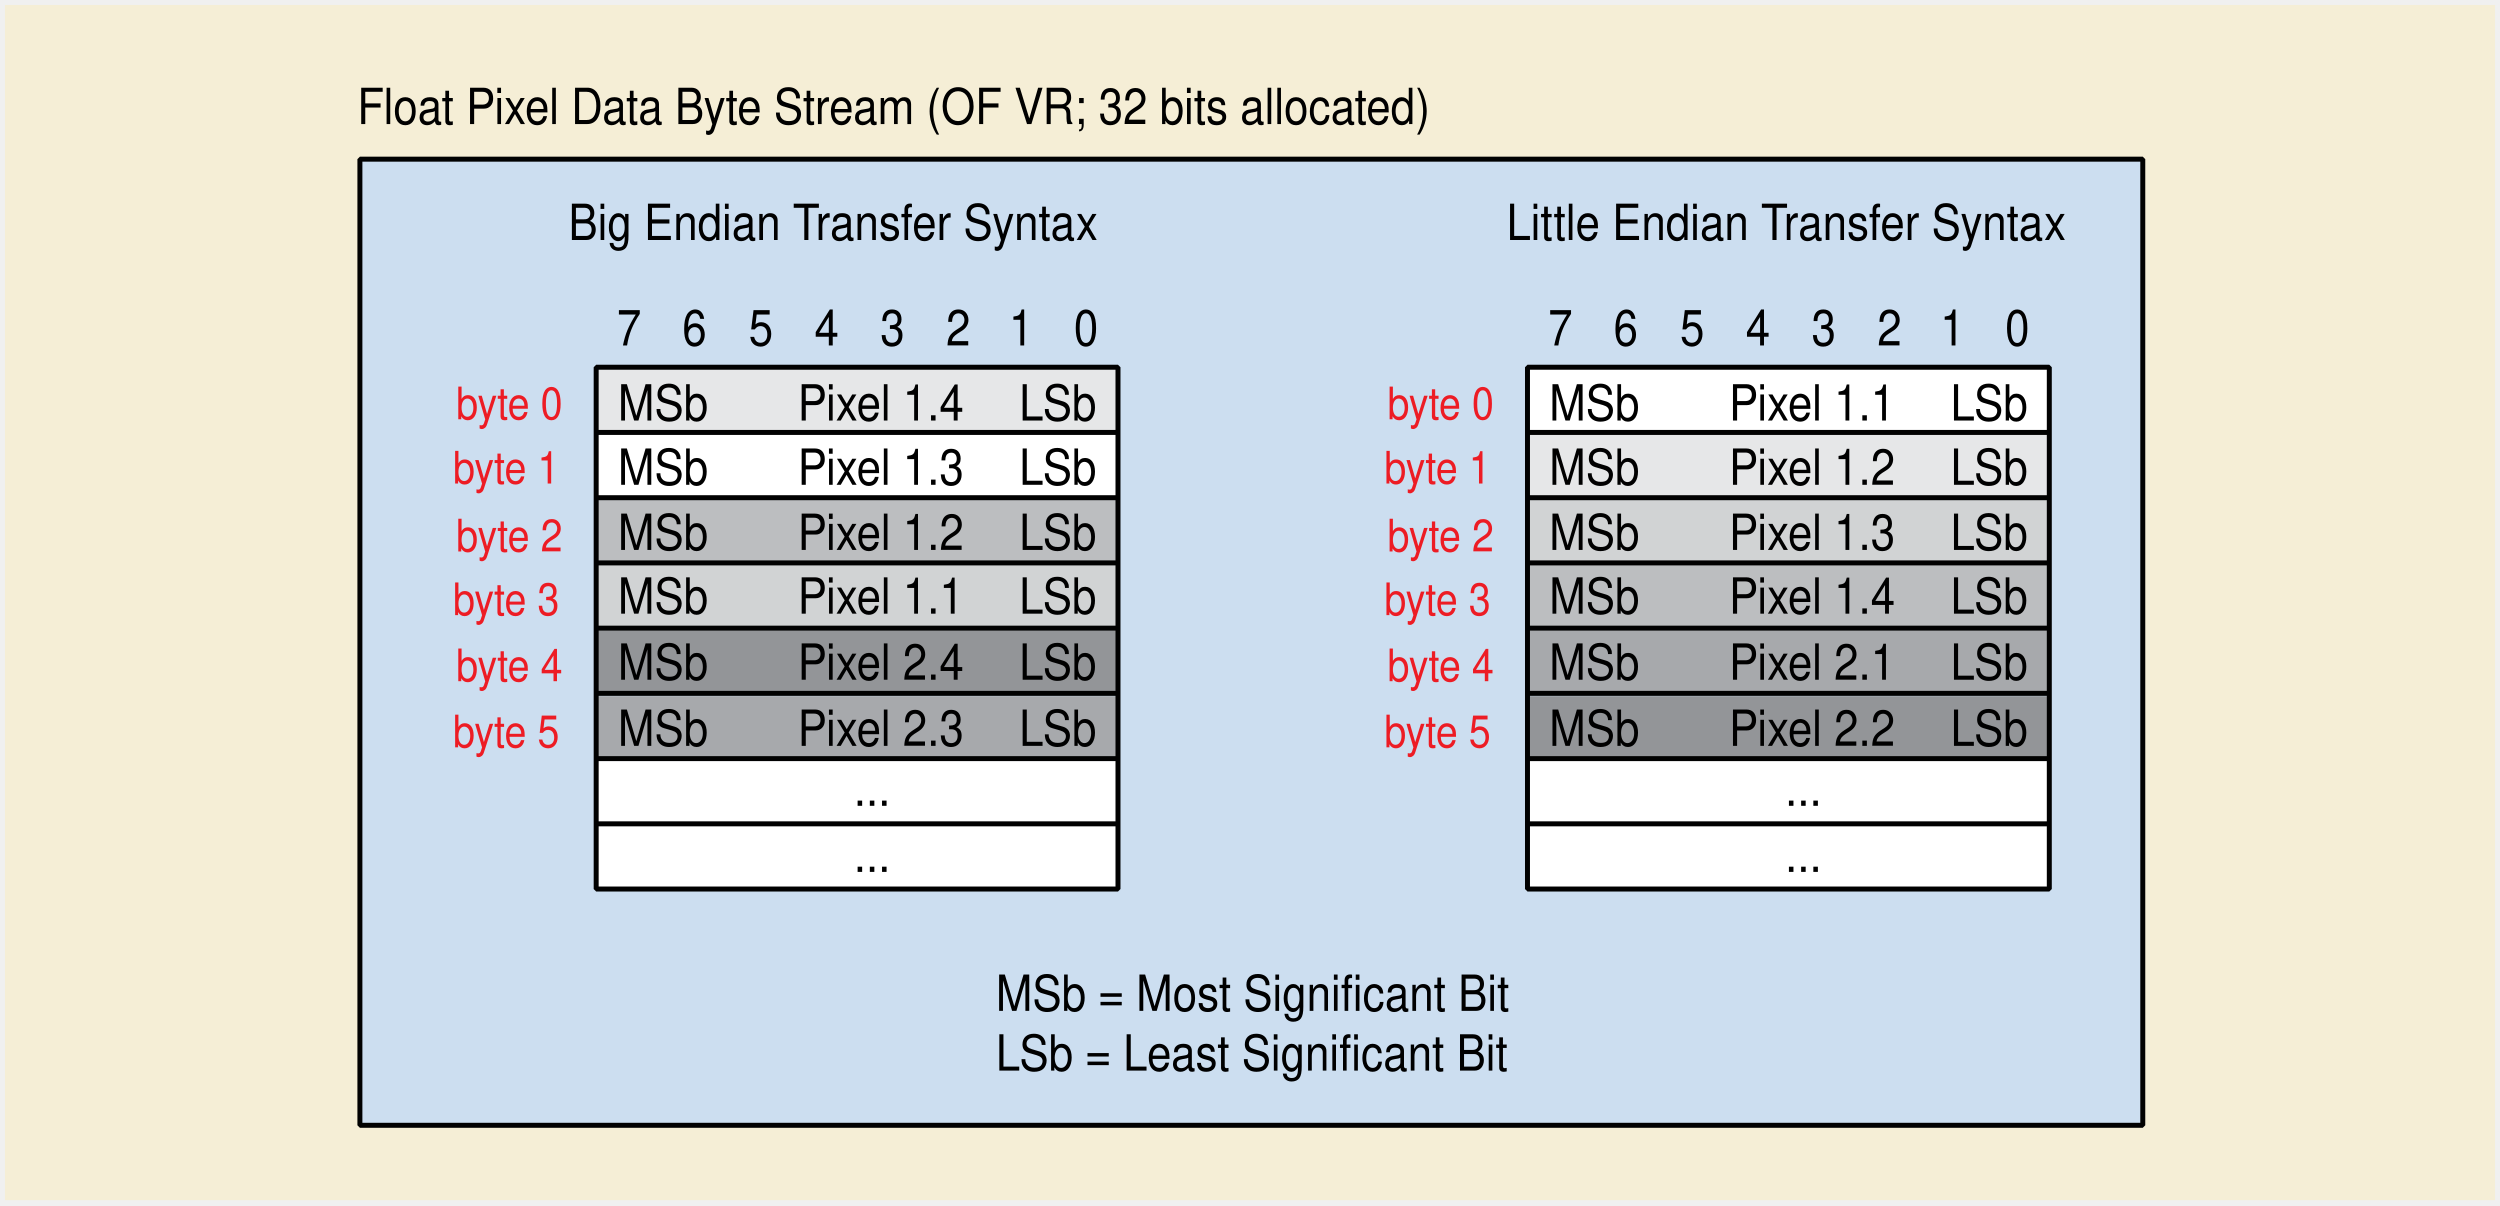
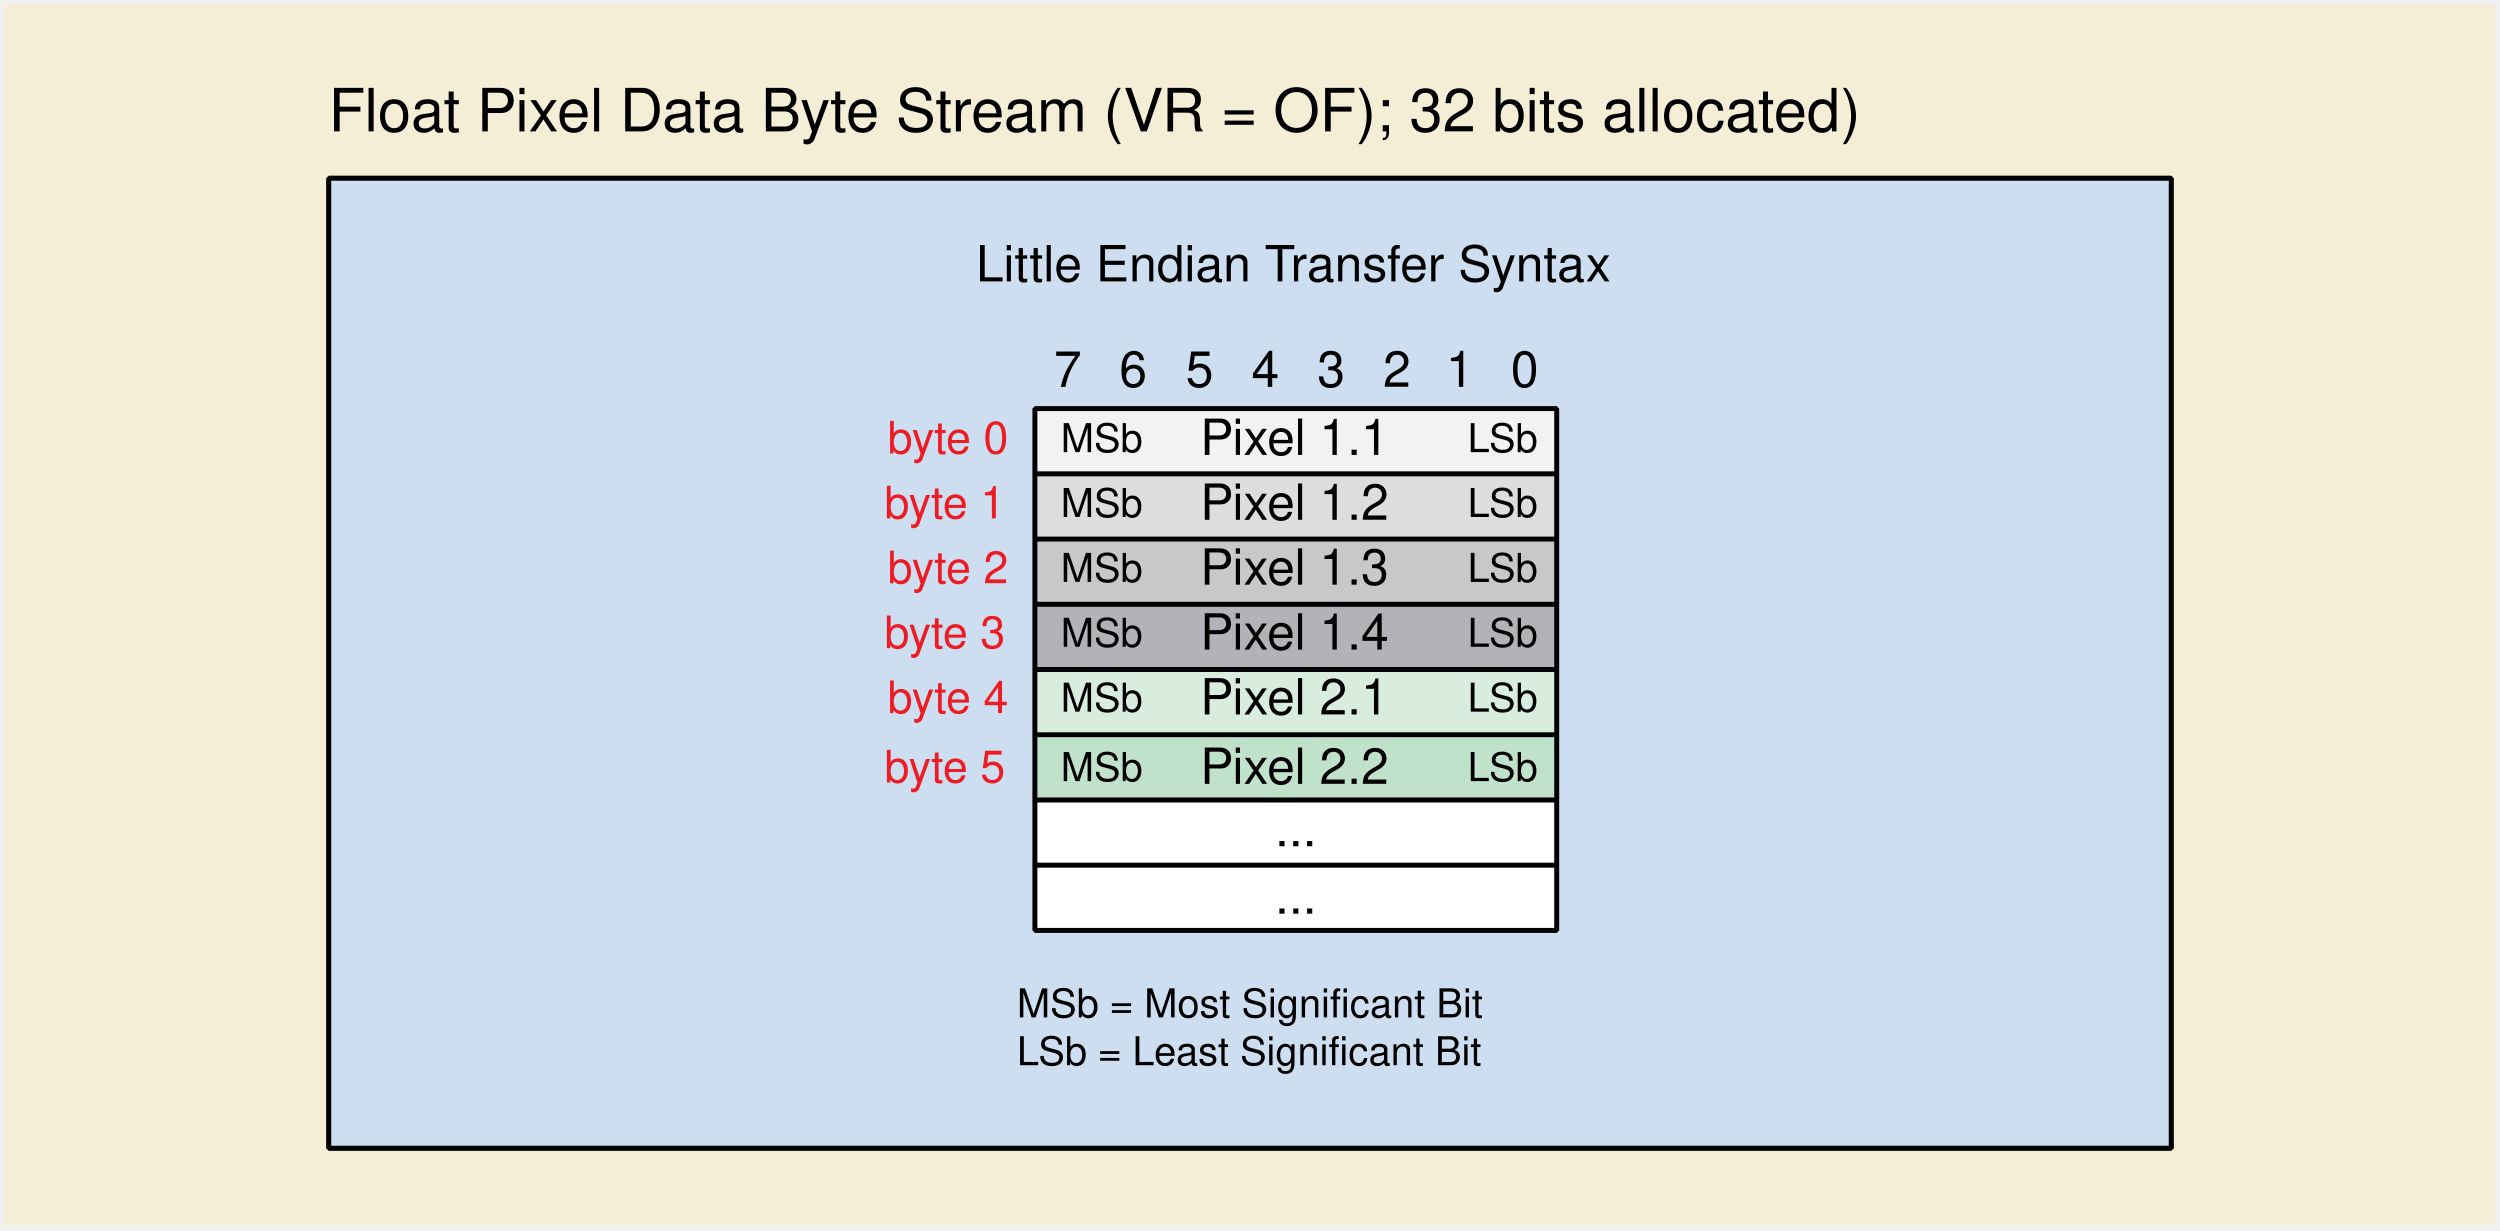
- <svg xmlns="http://www.w3.org/2000/svg" version="1.1" id="Layer_1" x="0px" y="0px" width="502px" height="242px" viewBox="0 0 502 242" enable-background="new 0 0 502 242" xml:space="preserve">
+ <svg xmlns="http://www.w3.org/2000/svg" version="1.1" id="Layer_1" x="0px" y="0px" width="502px" height="247px" viewBox="0 0 502 247" enable-background="new 0 0 502 247" xml:space="preserve">
  <defs>
    <style type="text/css">
	text {
	  font-family: Helvetica, Verdana, ArialUnicodeMS, san-serif
	}
	</style>
  </defs>
  <g>
   </g>
  <g>
-     <rect x="1" y="1" fill="#F5EED6" width="500" height="240" />
+     <rect x="1" y="1" fill="#F5EED6" width="500" height="245" />
    <g>
-       <rect x="72.268" y="31.957" fill="#CCDEF0" stroke="#010101" stroke-miterlimit="1" width="358" height="194" />
      <g>
-         <rect x="306.719" y="152.324" fill="#FFFFFF" width="104.781" height="13.03" />
-         <rect x="306.527" y="139.799" fill="#939598" width="104.973" height="13.03" />
-         <rect x="306.527" y="165.858" fill="#FFFFFF" width="104.973" height="13.031" />
-         <rect x="306.719" y="86.769" fill="#E6E7E8" width="104.975" height="13.03" />
-         <rect x="306.719" y="73.739" fill="#FFFFFF" width="104.781" height="13.03" />
-         <rect x="306.719" y="112.829" fill="#BCBEC0" width="104.975" height="13.029" />
-         <rect x="306.719" y="99.799" fill="#D1D3D4" width="104.781" height="13.03" />
-         <rect x="306.719" y="125.858" fill="#A7A9AC" width="104.781" height="13.031" />
+         <text transform="matrix(1 0 0 1 66 26.3887)" font-size="12">Float Pixel Data Byte Stream (VR = OF); 32 bits allocated)</text>
+       </g>
+       <rect x="66" y="35.787" fill="#CCDEF0" stroke="#010101" stroke-width="1.019" stroke-miterlimit="1" width="370" height="194.792" />
+       <g>
        <g>
-           <text transform="matrix(0.8815 0 0 1 347.1826 84.4385)" font-size="10">Pixel 1.1</text>
+           <text transform="matrix(1 0 0 1 204.1934 204.29)">
+             <tspan x="0" y="0" font-size="8">MSb = Most Significant Bit</tspan>
+             <tspan x="0" y="9.601" font-size="8">LSb = Least Significant Bit</tspan>
+           </text>
        </g>
        <g>
-           <text transform="matrix(0.8815 0 0 1 311.0762 84.4385)" font-size="10">MSb</text>
+           <rect x="207.805" y="160.633" fill="#FFFFFF" width="104.781" height="13.029" />
+           <rect x="207.709" y="148.107" fill="#C0E2CA" width="104.973" height="13.029" />
+           <rect x="207.709" y="174.166" fill="#FFFFFF" width="104.973" height="13.031" />
+           <rect x="207.707" y="95.078" fill="#DCDDDE" width="104.975" height="13.03" />
+           <rect x="207.805" y="82.047" fill="#F1F2F2" width="104.781" height="13.03" />
+           <rect x="207.707" y="121.138" fill="#B1B3B6" width="104.975" height="13.028" />
+           <rect x="207.805" y="108.108" fill="#C7C8CA" width="104.781" height="13.03" />
+           <rect x="207.805" y="134.166" fill="#D8EDDD" width="104.781" height="13.031" />
+           <g>
+             <text transform="matrix(1 0 0 1 241.0171 91.3467)" font-size="10">Pixel 1.1</text>
+           </g>
+           <g>
+             <text transform="matrix(1 0 0 1 213 90.7896)" font-size="8">MSb</text>
+           </g>
+           <g>
+             <text transform="matrix(1 0 0 1 294.6914 90.7896)" font-size="8">LSb</text>
+           </g>
+           <g>
+             <text transform="matrix(1 0 0 1 241.0171 104.377)" font-size="10">Pixel 1.2</text>
+           </g>
+           <g>
+             <text transform="matrix(1 0 0 1 213 103.8198)" font-size="8">MSb</text>
+           </g>
+           <g>
+             <text transform="matrix(1 0 0 1 294.6914 103.8198)" font-size="8">LSb</text>
+           </g>
+           <g>
+             <text transform="matrix(1 0 0 1 241.0171 117.4067)" font-size="10">Pixel 1.3</text>
+           </g>
+           <g>
+             <text transform="matrix(1 0 0 1 213 116.8501)" font-size="8">MSb</text>
+           </g>
+           <g>
+             <text transform="matrix(1 0 0 1 294.6914 116.8501)" font-size="8">LSb</text>
+           </g>
+           <g>
+             <text transform="matrix(1 0 0 1 241.0171 130.4365)" font-size="10">Pixel 1.4</text>
+           </g>
+           <g>
+             <text transform="matrix(1 0 0 1 213 129.8789)" font-size="8">MSb</text>
+           </g>
+           <g>
+             <text transform="matrix(1 0 0 1 294.6914 129.8789)" font-size="8">LSb</text>
+           </g>
+           <g>
+             <text transform="matrix(1 0 0 1 241.0171 143.4668)" font-size="10">Pixel 2.1</text>
+           </g>
+           <g>
+             <text transform="matrix(1 0 0 1 213 142.9092)" font-size="8">MSb</text>
+           </g>
+           <g>
+             <text transform="matrix(1 0 0 1 294.6914 142.9092)" font-size="8">LSb</text>
+           </g>
+           <g>
+             <text transform="matrix(1 0 0 1 241.0171 157.4072)" font-size="10">Pixel 2.2</text>
+           </g>
+           <g>
+             <text transform="matrix(1 0 0 1 213 156.8496)" font-size="8">MSb</text>
+           </g>
+           <g>
+             <text transform="matrix(1 0 0 1 294.6914 156.8496)" font-size="8">LSb</text>
+           </g>
+           <g>
+             <text transform="matrix(1 0 0 1 256.0273 169.9326)" font-size="10">...</text>
+           </g>
+           <g>
+             <text transform="matrix(1 0 0 1 256.0273 183.4668)" font-size="10">...</text>
+           </g>
+           <g>
+             <text transform="matrix(1 0 0 1 178.2393 91.0679)" fill="#ED1C24" font-size="9">byte 0</text>
+           </g>
+           <g>
+             <text transform="matrix(1 0 0 1 178.2393 117.1284)" fill="#ED1C24" font-size="9">byte 2</text>
+           </g>
+           <g>
+             <text transform="matrix(1 0 0 1 177.606 104.0986)" fill="#ED1C24" font-size="9">byte 1</text>
+           </g>
+           <g>
+             <text transform="matrix(1 0 0 1 178.2393 143.1885)" fill="#ED1C24" font-size="9">byte 4</text>
+           </g>
+           <g>
+             <text transform="matrix(1 0 0 1 177.606 130.1582)" fill="#ED1C24" font-size="9">byte 3</text>
+           </g>
+           <g>
+             <text transform="matrix(1 0 0 1 177.606 157.1289)" fill="#ED1C24" font-size="9">byte 5</text>
+           </g>
+           <rect x="207.805" y="82.047" fill="none" stroke="#010101" stroke-miterlimit="1" width="104.781" height="104.781" />
+           <line fill="none" stroke="#010101" stroke-miterlimit="1" x1="207.805" y1="173.73" x2="312.586" y2="173.73" />
+           <line fill="none" stroke="#010101" stroke-miterlimit="1" x1="207.805" y1="160.633" x2="312.586" y2="160.633" />
+           <line fill="none" stroke="#010101" stroke-miterlimit="1" x1="207.805" y1="147.535" x2="312.586" y2="147.535" />
+           <line fill="none" stroke="#010101" stroke-miterlimit="1" x1="207.805" y1="134.438" x2="312.586" y2="134.438" />
+           <line fill="none" stroke="#010101" stroke-miterlimit="1" x1="207.805" y1="121.34" x2="312.586" y2="121.34" />
+           <line fill="none" stroke="#010101" stroke-miterlimit="1" x1="207.805" y1="108.243" x2="312.586" y2="108.243" />
+           <line fill="none" stroke="#010101" stroke-miterlimit="1" x1="207.805" y1="95.145" x2="312.586" y2="95.145" />
+           <g>
+             <text transform="matrix(1 0 0 1 195.9956 56.4985)" font-size="10">Little Endian Transfer Syntax</text>
+           </g>
+           <g>
+             <text transform="matrix(1 0 0 1 290.3535 77.6772)" font-size="10">1</text>
+           </g>
+           <g>
+             <text transform="matrix(1 0 0 1 303.3828 77.6772)" font-size="10">0</text>
+           </g>
+           <g>
+             <text transform="matrix(1 0 0 1 277.7129 77.6772)" font-size="10">2</text>
+           </g>
+           <g>
+             <text transform="matrix(1 0 0 1 264.5098 77.6772)" font-size="10">3</text>
+           </g>
+           <g>
+             <text transform="matrix(1 0 0 1 251.3027 77.6772)" font-size="10">4</text>
+           </g>
+           <g>
+             <text transform="matrix(1 0 0 1 238.1016 77.6772)" font-size="10">5</text>
+           </g>
+           <g>
+             <text transform="matrix(1 0 0 1 211.6328 77.6772)" font-size="10">7</text>
+           </g>
+           <g>
+             <text transform="matrix(1 0 0 1 224.7539 77.6772)" font-size="10">6</text>
+           </g>
        </g>
-         <g>
-           <text transform="matrix(0.8815 0 0 1 391.6562 84.4385)" font-size="10">LSb</text>
-         </g>
-         <g>
-           <text transform="matrix(0.8815 0 0 1 347.1826 97.3496)" font-size="10">Pixel 1.2</text>
-         </g>
-         <g>
-           <text transform="matrix(0.8815 0 0 1 311.0762 97.3496)" font-size="10">MSb</text>
-         </g>
-         <g>
-           <text transform="matrix(0.8815 0 0 1 391.6562 97.3496)" font-size="10">LSb</text>
-         </g>
-         <g>
-           <text transform="matrix(0.8815 0 0 1 347.1826 110.4312)" font-size="10">Pixel 1.3</text>
-         </g>
-         <g>
-           <text transform="matrix(0.8815 0 0 1 311.0762 110.4312)" font-size="10">MSb</text>
-         </g>
-         <g>
-           <text transform="matrix(0.8815 0 0 1 391.6562 110.4312)" font-size="10">LSb</text>
-         </g>
-         <g>
-           <text transform="matrix(0.8815 0 0 1 347.1826 123.2197)" font-size="10">Pixel 1.4</text>
-         </g>
-         <g>
-           <text transform="matrix(0.8815 0 0 1 311.0762 123.2197)" font-size="10">MSb</text>
-         </g>
-         <g>
-           <text transform="matrix(0.8815 0 0 1 391.6562 123.2197)" font-size="10">LSb</text>
-         </g>
-         <g>
-           <text transform="matrix(0.8815 0 0 1 347.1826 136.4912)" font-size="10">Pixel 2.1</text>
-         </g>
-         <g>
-           <text transform="matrix(0.8815 0 0 1 311.0762 136.4912)" font-size="10">MSb</text>
-         </g>
-         <g>
-           <text transform="matrix(0.8815 0 0 1 391.6562 136.4912)" font-size="10">LSb</text>
-         </g>
-         <g>
-           <text transform="matrix(0.8815 0 0 1 347.1826 149.7646)" font-size="10">Pixel 2.2</text>
-         </g>
-         <g>
-           <text transform="matrix(0.8815 0 0 1 311.0762 149.7646)" font-size="10">MSb</text>
-         </g>
-         <g>
-           <text transform="matrix(0.8815 0 0 1 391.6562 149.7646)" font-size="10">LSb</text>
-         </g>
-         <g>
-           <text transform="matrix(0.8815 0 0 1 358.4453 161.8066)" font-size="10">...</text>
-         </g>
-         <g>
-           <text transform="matrix(0.8815 0 0 1 358.4453 175.0771)" font-size="10">...</text>
-         </g>
-         <g>
-           <text transform="matrix(0.8815 0 0 1 278.6055 84.1865)" fill="#ED1C24" font-size="9">byte 0</text>
-         </g>
-         <g>
-           <text transform="matrix(0.8815 0 0 1 278.6055 110.729)" fill="#ED1C24" font-size="9">byte 2</text>
-         </g>
-         <g>
-           <text transform="matrix(0.8815 0 0 1 277.9727 97.0977)" fill="#ED1C24" font-size="9">byte 1</text>
-         </g>
-         <g>
-           <text transform="matrix(0.8815 0 0 1 278.6055 136.7891)" fill="#ED1C24" font-size="9">byte 4</text>
-         </g>
-         <g>
-           <text transform="matrix(0.8815 0 0 1 277.9727 123.5176)" fill="#ED1C24" font-size="9">byte 3</text>
-         </g>
-         <g>
-           <text transform="matrix(0.8815 0 0 1 277.9727 150.0625)" fill="#ED1C24" font-size="9">byte 5</text>
-         </g>
-         <rect x="306.719" y="73.739" fill="none" stroke="#010101" stroke-miterlimit="1" width="104.781" height="104.782" />
-         <line fill="none" stroke="#010101" stroke-miterlimit="1" x1="306.719" y1="165.423" x2="411.5" y2="165.423" />
-         <line fill="none" stroke="#010101" stroke-miterlimit="1" x1="306.719" y1="152.325" x2="411.5" y2="152.325" />
-         <line fill="none" stroke="#010101" stroke-miterlimit="1" x1="306.719" y1="139.228" x2="411.5" y2="139.228" />
-         <line fill="none" stroke="#010101" stroke-miterlimit="1" x1="306.719" y1="126.13" x2="411.5" y2="126.13" />
-         <line fill="none" stroke="#010101" stroke-miterlimit="1" x1="306.719" y1="113.032" x2="411.5" y2="113.032" />
-         <line fill="none" stroke="#010101" stroke-miterlimit="1" x1="306.719" y1="99.934" x2="411.5" y2="99.934" />
-         <line fill="none" stroke="#010101" stroke-miterlimit="1" x1="306.719" y1="86.836" x2="411.5" y2="86.836" />
-       </g>
-       <g>
-         <text transform="matrix(0.8815 0 0 1 199.9639 202.9824)">
-           <tspan x="0" y="0" font-size="10">MSb = Most Significant Bit</tspan>
-           <tspan x="0" y="12" font-size="10">LSb = Least Significant Bit</tspan>
-         </text>
-       </g>
-       <g>
-         <text transform="matrix(0.8815 0 0 1 71.7329 24.9082)" font-size="10">Float Pixel Data Byte Stream (OF VR; 32 bits allocated)</text>
-       </g>
-       <g>
-         <text transform="matrix(0.8815 0 0 1 302.5156 48.1929)" font-size="10">Little Endian Transfer Syntax</text>
-       </g>
-       <g>
-         <text transform="matrix(0.8815 0 0 1 389.5977 69.3716)" font-size="10">1</text>
-       </g>
-       <g>
-         <text transform="matrix(0.8815 0 0 1 402.627 69.3716)" font-size="10">0</text>
-       </g>
-       <g>
-         <text transform="matrix(0.8815 0 0 1 376.957 69.3716)" font-size="10">2</text>
-       </g>
-       <g>
-         <text transform="matrix(0.8815 0 0 1 363.7539 69.3716)" font-size="10">3</text>
-       </g>
-       <g>
-         <text transform="matrix(0.8815 0 0 1 350.5469 69.3716)" font-size="10">4</text>
-       </g>
-       <g>
-         <text transform="matrix(0.8815 0 0 1 337.3457 69.3716)" font-size="10">5</text>
-       </g>
-       <g>
-         <text transform="matrix(0.8815 0 0 1 310.877 69.3716)" font-size="10">7</text>
-       </g>
-       <g>
-         <text transform="matrix(0.8815 0 0 1 323.998 69.3716)" font-size="10">6</text>
-       </g>
-       <g>
-         <text transform="matrix(0.8815 0 0 1 114.1304 48.1929)" font-size="10">Big Endian Transfer Syntax</text>
-       </g>
-       <g>
-         <text transform="matrix(0.8815 0 0 1 202.5972 69.3716)" font-size="10">1</text>
-       </g>
-       <g>
-         <text transform="matrix(0.8815 0 0 1 215.6274 69.3716)" font-size="10">0</text>
-       </g>
-       <g>
-         <text transform="matrix(0.8815 0 0 1 189.9575 69.3716)" font-size="10">2</text>
-       </g>
-       <g>
-         <text transform="matrix(0.8815 0 0 1 176.7534 69.3716)" font-size="10">3</text>
-       </g>
-       <g>
-         <text transform="matrix(0.8815 0 0 1 163.5474 69.3716)" font-size="10">4</text>
-       </g>
-       <g>
-         <text transform="matrix(0.8815 0 0 1 150.3452 69.3716)" font-size="10">5</text>
-       </g>
-       <g>
-         <text transform="matrix(0.8815 0 0 1 123.8774 69.3716)" font-size="10">7</text>
-       </g>
-       <g>
-         <text transform="matrix(0.8815 0 0 1 136.9976 69.3716)" font-size="10">6</text>
-       </g>
-       <g>
-         <rect x="119.711" y="152.324" fill="#FFFFFF" width="104.782" height="13.03" />
-         <rect x="119.519" y="139.799" fill="#A7A9AC" width="104.974" height="13.03" />
-         <rect x="119.519" y="165.858" fill="#FFFFFF" width="104.974" height="13.031" />
-         <rect x="119.711" y="86.769" fill="#FFFFFF" width="104.973" height="13.03" />
-         <rect x="119.711" y="73.739" fill="#E6E7E8" width="104.782" height="13.03" />
-         <rect x="119.711" y="112.829" fill="#D1D3D4" width="104.973" height="13.029" />
-         <rect x="119.711" y="99.799" fill="#BCBEC0" width="104.782" height="13.03" />
-         <rect x="119.711" y="125.858" fill="#939598" width="104.782" height="13.031" />
-         <g>
-           <text transform="matrix(0.8815 0 0 1 160.1748 84.4385)" font-size="10">Pixel 1.4</text>
-         </g>
-         <g>
-           <text transform="matrix(0.8815 0 0 1 124.0688 84.4385)" font-size="10">MSb</text>
-         </g>
-         <g>
-           <text transform="matrix(0.8815 0 0 1 204.6479 84.4385)" font-size="10">LSb</text>
-         </g>
-         <g>
-           <text transform="matrix(0.8815 0 0 1 160.1748 97.3496)" font-size="10">Pixel 1.3</text>
-         </g>
-         <g>
-           <text transform="matrix(0.8815 0 0 1 124.0688 97.3496)" font-size="10">MSb</text>
-         </g>
-         <g>
-           <text transform="matrix(0.8815 0 0 1 204.6479 97.3496)" font-size="10">LSb</text>
-         </g>
-         <g>
-           <text transform="matrix(0.8815 0 0 1 160.1748 110.4312)" font-size="10">Pixel 1.2</text>
-         </g>
-         <g>
-           <text transform="matrix(0.8815 0 0 1 124.0688 110.4312)" font-size="10">MSb</text>
-         </g>
-         <g>
-           <text transform="matrix(0.8815 0 0 1 204.6479 110.4312)" font-size="10">LSb</text>
-         </g>
-         <g>
-           <text transform="matrix(0.8815 0 0 1 160.1748 123.2197)" font-size="10">Pixel 1.1</text>
-         </g>
-         <g>
-           <text transform="matrix(0.8815 0 0 1 124.0688 123.2197)" font-size="10">MSb</text>
-         </g>
-         <g>
-           <text transform="matrix(0.8815 0 0 1 204.6479 123.2197)" font-size="10">LSb</text>
-         </g>
-         <g>
-           <text transform="matrix(0.8815 0 0 1 160.1748 136.4912)" font-size="10">Pixel 2.4</text>
-         </g>
-         <g>
-           <text transform="matrix(0.8815 0 0 1 124.0688 136.4912)" font-size="10">MSb</text>
-         </g>
-         <g>
-           <text transform="matrix(0.8815 0 0 1 204.6479 136.4912)" font-size="10">LSb</text>
-         </g>
-         <g>
-           <text transform="matrix(0.8815 0 0 1 160.1748 149.7646)" font-size="10">Pixel 2.3</text>
-         </g>
-         <g>
-           <text transform="matrix(0.8815 0 0 1 124.0688 149.7646)" font-size="10">MSb</text>
-         </g>
-         <g>
-           <text transform="matrix(0.8815 0 0 1 204.6479 149.7646)" font-size="10">LSb</text>
-         </g>
-         <g>
-           <text transform="matrix(0.8815 0 0 1 171.438 161.8066)" font-size="10">...</text>
-         </g>
-         <g>
-           <text transform="matrix(0.8815 0 0 1 171.438 175.0771)" font-size="10">...</text>
-         </g>
-         <g>
-           <text transform="matrix(0.8815 0 0 1 91.5977 84.1865)" fill="#ED1C24" font-size="9">byte 0</text>
-         </g>
-         <g>
-           <text transform="matrix(0.8815 0 0 1 91.5977 110.729)" fill="#ED1C24" font-size="9">byte 2</text>
-         </g>
-         <g>
-           <text transform="matrix(0.8815 0 0 1 90.9648 97.0977)" fill="#ED1C24" font-size="9">byte 1</text>
-         </g>
-         <g>
-           <text transform="matrix(0.8815 0 0 1 91.5977 136.7891)" fill="#ED1C24" font-size="9">byte 4</text>
-         </g>
-         <g>
-           <text transform="matrix(0.8815 0 0 1 90.9648 123.5176)" fill="#ED1C24" font-size="9">byte 3</text>
-         </g>
-         <g>
-           <text transform="matrix(0.8815 0 0 1 90.9648 150.0625)" fill="#ED1C24" font-size="9">byte 5</text>
-         </g>
-         <rect x="119.711" y="73.739" fill="none" stroke="#010101" stroke-miterlimit="1" width="104.782" height="104.782" />
-         <line fill="none" stroke="#010101" stroke-miterlimit="1" x1="119.711" y1="165.423" x2="224.493" y2="165.423" />
-         <line fill="none" stroke="#010101" stroke-miterlimit="1" x1="119.711" y1="152.325" x2="224.493" y2="152.325" />
-         <line fill="none" stroke="#010101" stroke-miterlimit="1" x1="119.711" y1="139.228" x2="224.493" y2="139.228" />
-         <line fill="none" stroke="#010101" stroke-miterlimit="1" x1="119.711" y1="126.13" x2="224.493" y2="126.13" />
-         <line fill="none" stroke="#010101" stroke-miterlimit="1" x1="119.711" y1="113.032" x2="224.493" y2="113.032" />
-         <line fill="none" stroke="#010101" stroke-miterlimit="1" x1="119.711" y1="99.934" x2="224.493" y2="99.934" />
-         <line fill="none" stroke="#010101" stroke-miterlimit="1" x1="119.711" y1="86.836" x2="224.493" y2="86.836" />
      </g>
    </g>
  </g>
</svg>
